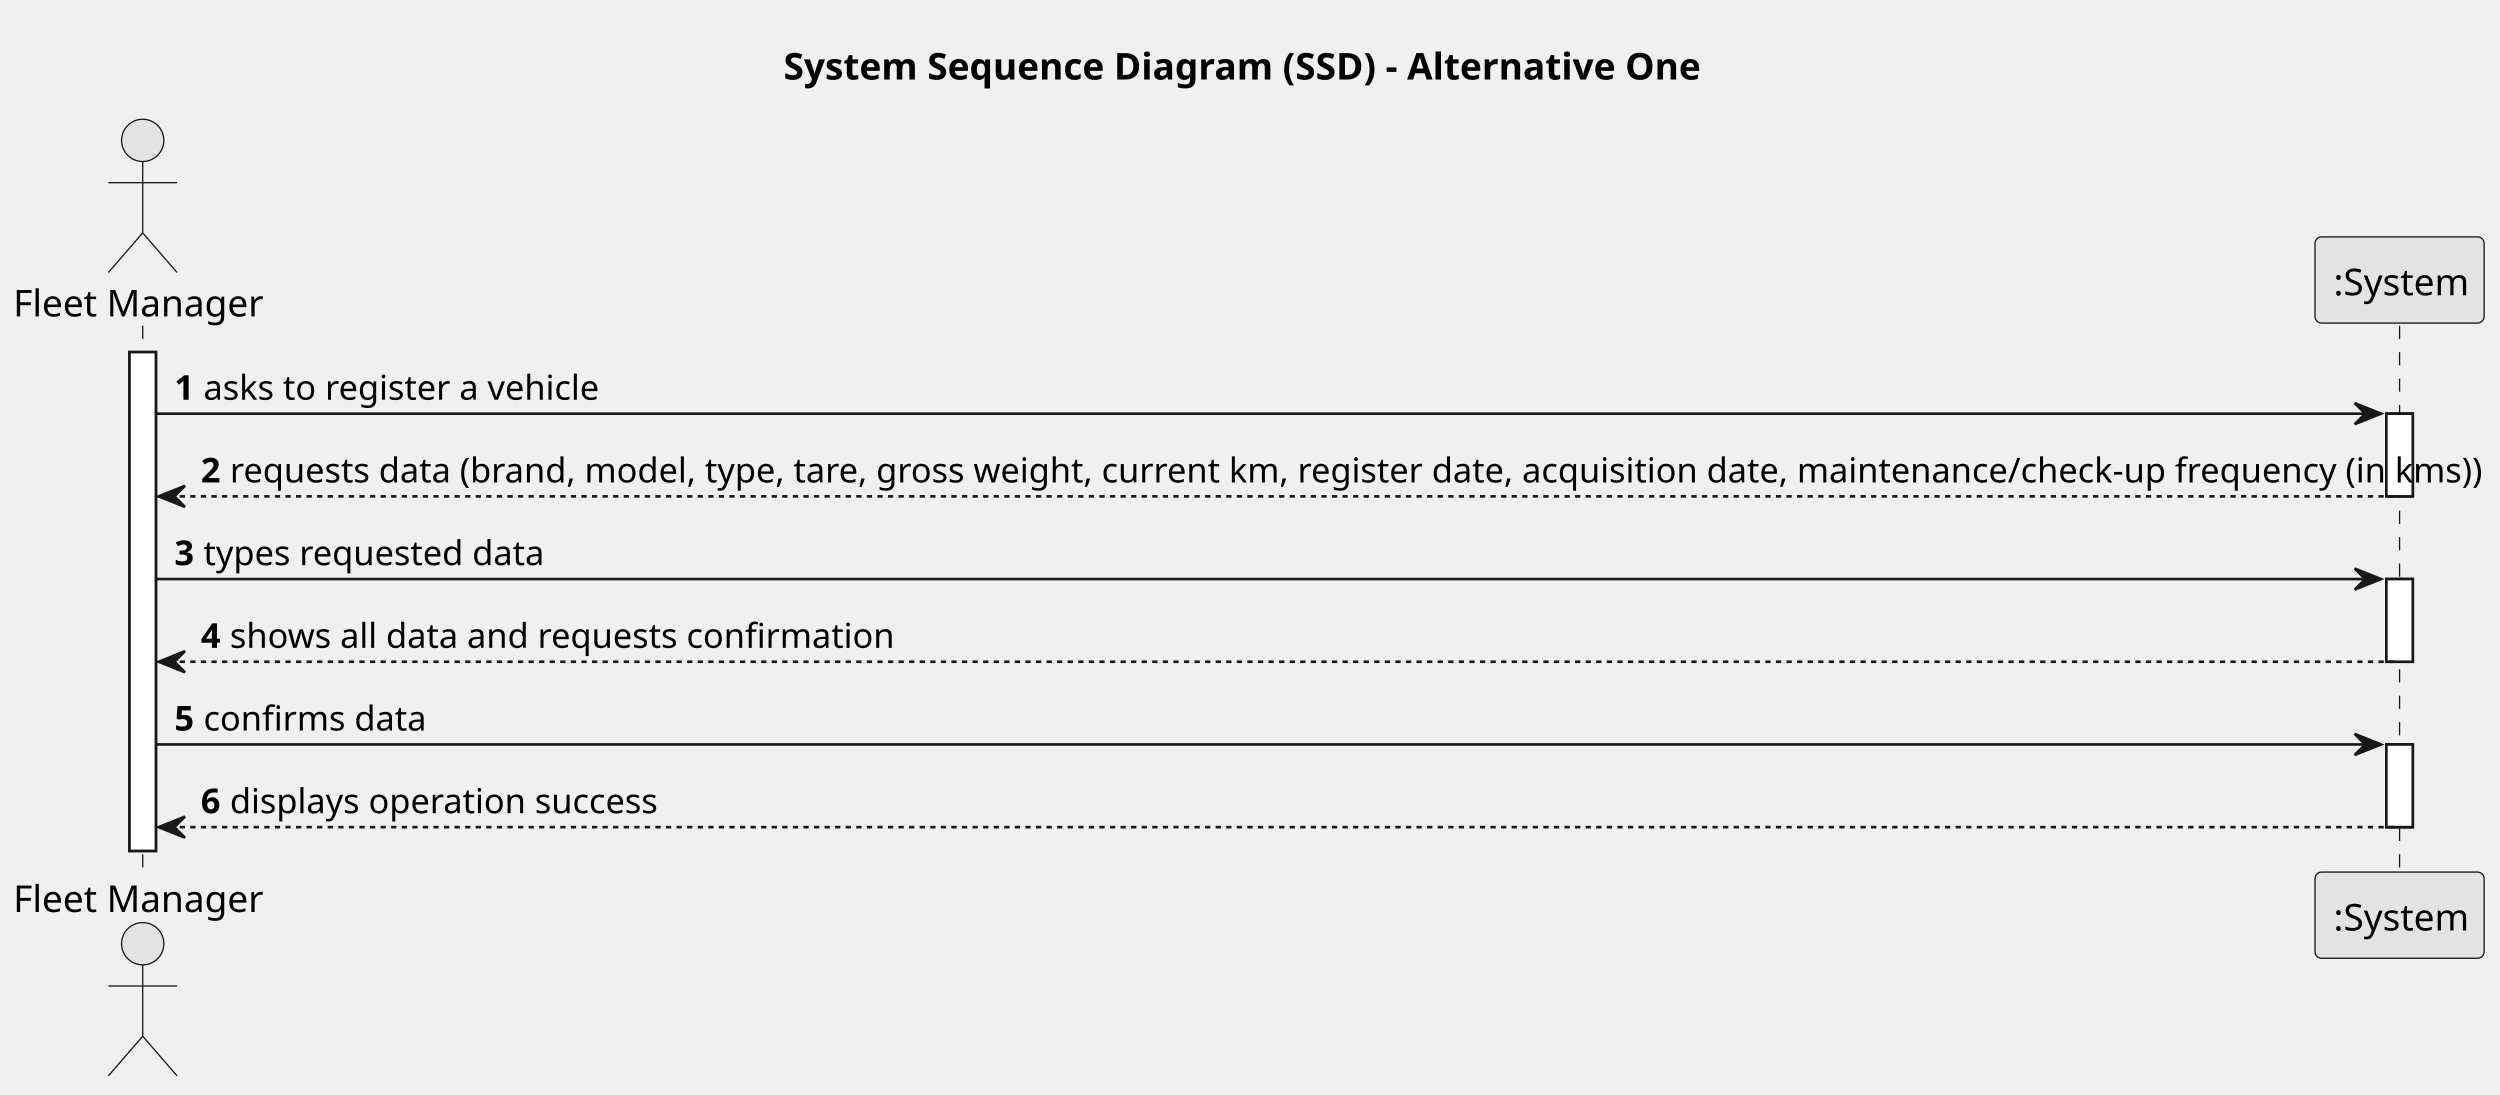
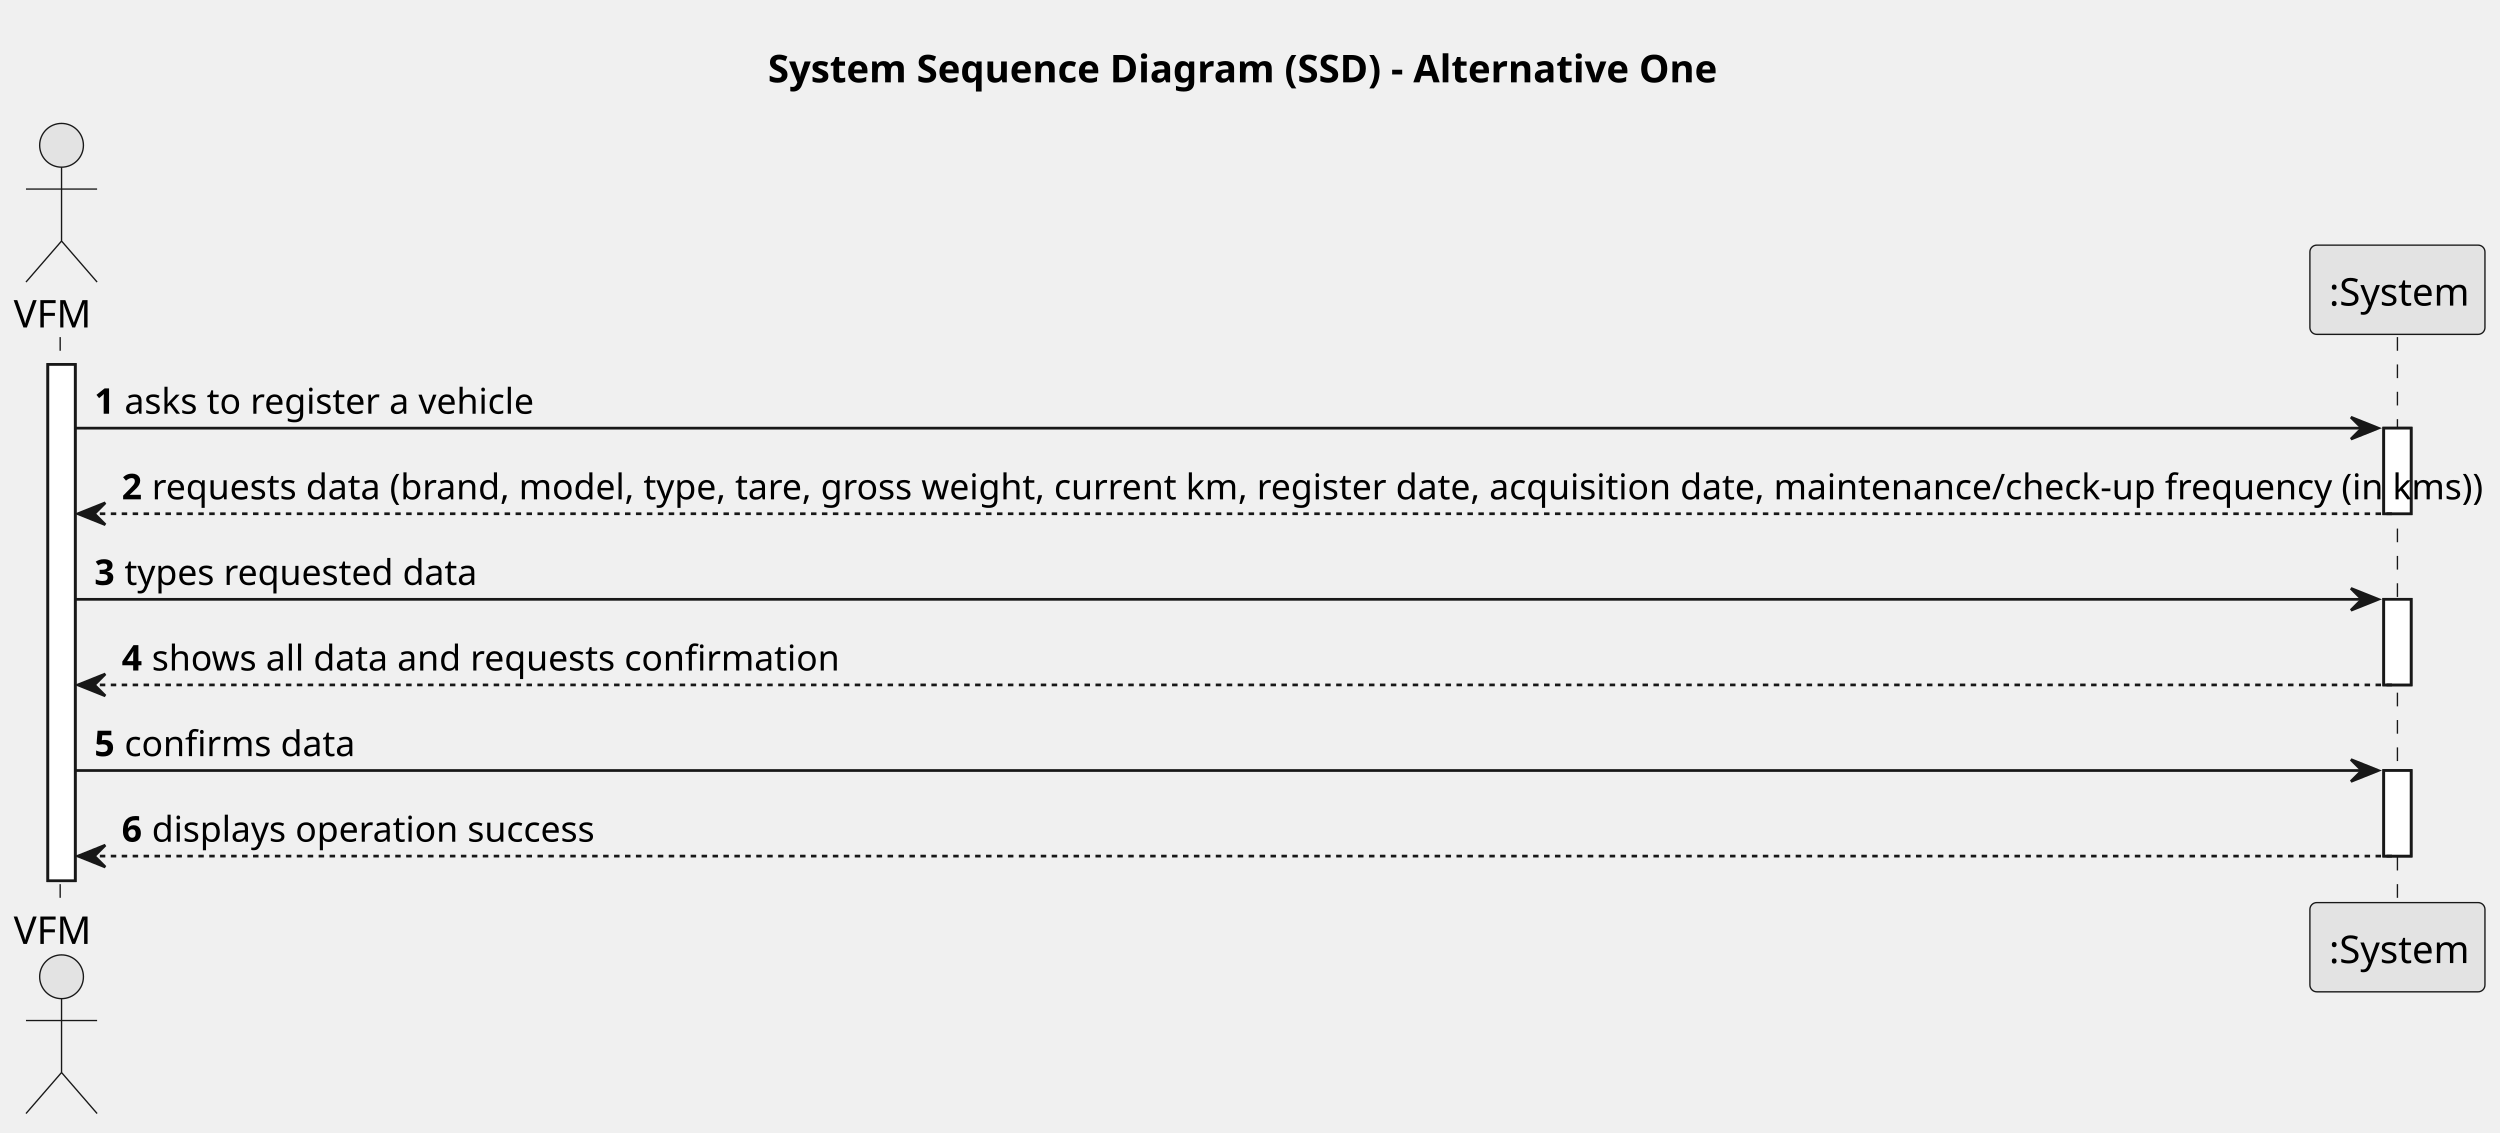
- <svg xmlns="http://www.w3.org/2000/svg" contentStyleType="text/css" height="414px" preserveAspectRatio="none" style="width:946px;height:414px;background:#FFFFFF;" version="1.1" viewBox="0 0 946 414" width="946px" zoomAndPan="magnify">
+ <svg xmlns="http://www.w3.org/2000/svg" contentStyleType="text/css" height="414px" preserveAspectRatio="none" style="width:914px;height:414px;background:#FFFFFF;" version="1.1" viewBox="0 0 914 414" width="914px" zoomAndPan="magnify">
  <defs />
  <g>
-     <text fill="#000000" font-family="sans-serif" font-size="14" font-weight="bold" lengthAdjust="spacing" textLength="351" x="296.5" y="30.107">System Sequence Diagram (SSD) - Alternative One</text>
-     <rect fill="#FFFFFF" height="188.746" style="stroke:#181818;stroke-width:1.0;" width="10" x="49" y="133.242" />
-     <rect fill="#FFFFFF" height="31.291" style="stroke:#181818;stroke-width:1.0;" width="10" x="903" y="156.533" />
-     <rect fill="#FFFFFF" height="31.291" style="stroke:#181818;stroke-width:1.0;" width="10" x="903" y="219.115" />
-     <rect fill="#FFFFFF" height="31.291" style="stroke:#181818;stroke-width:1.0;" width="10" x="903" y="281.697" />
-     <line style="stroke:#181818;stroke-width:0.5;stroke-dasharray:5.0,5.0;" x1="54" x2="54" y1="123.242" y2="330.988" />
-     <line style="stroke:#181818;stroke-width:0.5;stroke-dasharray:5.0,5.0;" x1="908" x2="908" y1="123.242" y2="330.988" />
-     <text fill="#000000" font-family="sans-serif" font-size="14" lengthAdjust="spacing" textLength="92" x="5" y="119.728">Fleet Manager</text>
-     <ellipse cx="54" cy="53.121" fill="#E3E3E3" rx="8" ry="8" style="stroke:#181818;stroke-width:0.5;" />
-     <path d="M54,61.121 L54,88.121 M41,69.121 L67,69.121 M54,88.121 L41,103.121 M54,88.121 L67,103.121 " fill="none" style="stroke:#181818;stroke-width:0.5;" />
-     <text fill="#000000" font-family="sans-serif" font-size="14" lengthAdjust="spacing" textLength="92" x="5" y="345.096">Fleet Manager</text>
-     <ellipse cx="54" cy="357.109" fill="#E3E3E3" rx="8" ry="8" style="stroke:#181818;stroke-width:0.5;" />
-     <path d="M54,365.109 L54,392.109 M41,373.109 L67,373.109 M54,392.109 L41,407.109 M54,392.109 L67,407.109 " fill="none" style="stroke:#181818;stroke-width:0.5;" />
-     <rect fill="#E3E3E3" height="32.621" rx="2.5" ry="2.5" style="stroke:#181818;stroke-width:0.5;" width="64" x="876" y="89.621" />
-     <text fill="#000000" font-family="sans-serif" font-size="14" lengthAdjust="spacing" textLength="50" x="883" y="111.728">:System</text>
-     <rect fill="#E3E3E3" height="32.621" rx="2.5" ry="2.5" style="stroke:#181818;stroke-width:0.5;" width="64" x="876" y="329.988" />
-     <text fill="#000000" font-family="sans-serif" font-size="14" lengthAdjust="spacing" textLength="50" x="883" y="352.096">:System</text>
-     <rect fill="#FFFFFF" height="188.746" style="stroke:#181818;stroke-width:1.0;" width="10" x="49" y="133.242" />
-     <rect fill="#FFFFFF" height="31.291" style="stroke:#181818;stroke-width:1.0;" width="10" x="903" y="156.533" />
-     <rect fill="#FFFFFF" height="31.291" style="stroke:#181818;stroke-width:1.0;" width="10" x="903" y="219.115" />
-     <rect fill="#FFFFFF" height="31.291" style="stroke:#181818;stroke-width:1.0;" width="10" x="903" y="281.697" />
-     <polygon fill="#181818" points="891,152.533,901,156.533,891,160.533,895,156.533" style="stroke:#181818;stroke-width:1.0;" />
-     <line style="stroke:#181818;stroke-width:1.0;" x1="59" x2="897" y1="156.533" y2="156.533" />
-     <text fill="#000000" font-family="sans-serif" font-size="13" font-weight="bold" lengthAdjust="spacing" textLength="7" x="66" y="151.27">1</text>
-     <text fill="#000000" font-family="sans-serif" font-size="13" lengthAdjust="spacing" textLength="144" x="77" y="151.27">asks to register a vehicle</text>
-     <polygon fill="#181818" points="70,183.824,60,187.824,70,191.824,66,187.824" style="stroke:#181818;stroke-width:1.0;" />
-     <line style="stroke:#181818;stroke-width:1.0;stroke-dasharray:2.0,2.0;" x1="64" x2="907" y1="187.824" y2="187.824" />
-     <text fill="#000000" font-family="sans-serif" font-size="13" font-weight="bold" lengthAdjust="spacing" textLength="7" x="76" y="182.561">2</text>
-     <text fill="#000000" font-family="sans-serif" font-size="13" lengthAdjust="spacing" textLength="809" x="87" y="182.561">requests data (brand, model, type, tare, gross weight, current km, register date, acquisition date, maintenance/check-up frequency (in kms))</text>
-     <polygon fill="#181818" points="891,215.115,901,219.115,891,223.115,895,219.115" style="stroke:#181818;stroke-width:1.0;" />
-     <line style="stroke:#181818;stroke-width:1.0;" x1="59" x2="897" y1="219.115" y2="219.115" />
-     <text fill="#000000" font-family="sans-serif" font-size="13" font-weight="bold" lengthAdjust="spacing" textLength="7" x="66" y="213.852">3</text>
-     <text fill="#000000" font-family="sans-serif" font-size="13" lengthAdjust="spacing" textLength="122" x="77" y="213.852">types requested data</text>
-     <polygon fill="#181818" points="70,246.406,60,250.406,70,254.406,66,250.406" style="stroke:#181818;stroke-width:1.0;" />
-     <line style="stroke:#181818;stroke-width:1.0;stroke-dasharray:2.0,2.0;" x1="64" x2="907" y1="250.406" y2="250.406" />
-     <text fill="#000000" font-family="sans-serif" font-size="13" font-weight="bold" lengthAdjust="spacing" textLength="7" x="76" y="245.144">4</text>
-     <text fill="#000000" font-family="sans-serif" font-size="13" lengthAdjust="spacing" textLength="236" x="87" y="245.144">shows all data and requests confirmation</text>
-     <polygon fill="#181818" points="891,277.697,901,281.697,891,285.697,895,281.697" style="stroke:#181818;stroke-width:1.0;" />
-     <line style="stroke:#181818;stroke-width:1.0;" x1="59" x2="897" y1="281.697" y2="281.697" />
-     <text fill="#000000" font-family="sans-serif" font-size="13" font-weight="bold" lengthAdjust="spacing" textLength="7" x="66" y="276.435">5</text>
-     <text fill="#000000" font-family="sans-serif" font-size="13" lengthAdjust="spacing" textLength="78" x="77" y="276.435">confirms data</text>
-     <polygon fill="#181818" points="70,308.988,60,312.988,70,316.988,66,312.988" style="stroke:#181818;stroke-width:1.0;" />
-     <line style="stroke:#181818;stroke-width:1.0;stroke-dasharray:2.0,2.0;" x1="64" x2="907" y1="312.988" y2="312.988" />
-     <text fill="#000000" font-family="sans-serif" font-size="13" font-weight="bold" lengthAdjust="spacing" textLength="7" x="76" y="307.726">6</text>
-     <text fill="#000000" font-family="sans-serif" font-size="13" lengthAdjust="spacing" textLength="158" x="87" y="307.726">displays operation success</text>
+     <text fill="#000000" font-family="sans-serif" font-size="14" font-weight="bold" lengthAdjust="spacing" textLength="351" x="280.75" y="30.107">System Sequence Diagram (SSD) - Alternative One</text>
+     <rect fill="#FFFFFF" height="188.746" style="stroke:#181818;stroke-width:1.0;" width="10" x="17.5" y="133.242" />
+     <rect fill="#FFFFFF" height="31.291" style="stroke:#181818;stroke-width:1.0;" width="10" x="871.5" y="156.533" />
+     <rect fill="#FFFFFF" height="31.291" style="stroke:#181818;stroke-width:1.0;" width="10" x="871.5" y="219.115" />
+     <rect fill="#FFFFFF" height="31.291" style="stroke:#181818;stroke-width:1.0;" width="10" x="871.5" y="281.697" />
+     <line style="stroke:#181818;stroke-width:0.5;stroke-dasharray:5.0,5.0;" x1="22" x2="22" y1="123.242" y2="330.988" />
+     <line style="stroke:#181818;stroke-width:0.5;stroke-dasharray:5.0,5.0;" x1="876.5" x2="876.5" y1="123.242" y2="330.988" />
+     <text fill="#000000" font-family="sans-serif" font-size="14" lengthAdjust="spacing" textLength="29" x="5" y="119.728">VFM</text>
+     <ellipse cx="22.5" cy="53.121" fill="#E3E3E3" rx="8" ry="8" style="stroke:#181818;stroke-width:0.5;" />
+     <path d="M22.5,61.121 L22.5,88.121 M9.5,69.121 L35.5,69.121 M22.5,88.121 L9.5,103.121 M22.5,88.121 L35.5,103.121 " fill="none" style="stroke:#181818;stroke-width:0.5;" />
+     <text fill="#000000" font-family="sans-serif" font-size="14" lengthAdjust="spacing" textLength="29" x="5" y="345.096">VFM</text>
+     <ellipse cx="22.5" cy="357.109" fill="#E3E3E3" rx="8" ry="8" style="stroke:#181818;stroke-width:0.5;" />
+     <path d="M22.5,365.109 L22.5,392.109 M9.5,373.109 L35.5,373.109 M22.5,392.109 L9.5,407.109 M22.5,392.109 L35.5,407.109 " fill="none" style="stroke:#181818;stroke-width:0.5;" />
+     <rect fill="#E3E3E3" height="32.621" rx="2.5" ry="2.5" style="stroke:#181818;stroke-width:0.5;" width="64" x="844.5" y="89.621" />
+     <text fill="#000000" font-family="sans-serif" font-size="14" lengthAdjust="spacing" textLength="50" x="851.5" y="111.728">:System</text>
+     <rect fill="#E3E3E3" height="32.621" rx="2.5" ry="2.5" style="stroke:#181818;stroke-width:0.5;" width="64" x="844.5" y="329.988" />
+     <text fill="#000000" font-family="sans-serif" font-size="14" lengthAdjust="spacing" textLength="50" x="851.5" y="352.096">:System</text>
+     <rect fill="#FFFFFF" height="188.746" style="stroke:#181818;stroke-width:1.0;" width="10" x="17.5" y="133.242" />
+     <rect fill="#FFFFFF" height="31.291" style="stroke:#181818;stroke-width:1.0;" width="10" x="871.5" y="156.533" />
+     <rect fill="#FFFFFF" height="31.291" style="stroke:#181818;stroke-width:1.0;" width="10" x="871.5" y="219.115" />
+     <rect fill="#FFFFFF" height="31.291" style="stroke:#181818;stroke-width:1.0;" width="10" x="871.5" y="281.697" />
+     <polygon fill="#181818" points="859.5,152.533,869.5,156.533,859.5,160.533,863.5,156.533" style="stroke:#181818;stroke-width:1.0;" />
+     <line style="stroke:#181818;stroke-width:1.0;" x1="27.5" x2="865.5" y1="156.533" y2="156.533" />
+     <text fill="#000000" font-family="sans-serif" font-size="13" font-weight="bold" lengthAdjust="spacing" textLength="7" x="34.5" y="151.27">1</text>
+     <text fill="#000000" font-family="sans-serif" font-size="13" lengthAdjust="spacing" textLength="144" x="45.5" y="151.27">asks to register a vehicle</text>
+     <polygon fill="#181818" points="38.5,183.824,28.5,187.824,38.5,191.824,34.5,187.824" style="stroke:#181818;stroke-width:1.0;" />
+     <line style="stroke:#181818;stroke-width:1.0;stroke-dasharray:2.0,2.0;" x1="32.5" x2="875.5" y1="187.824" y2="187.824" />
+     <text fill="#000000" font-family="sans-serif" font-size="13" font-weight="bold" lengthAdjust="spacing" textLength="7" x="44.5" y="182.561">2</text>
+     <text fill="#000000" font-family="sans-serif" font-size="13" lengthAdjust="spacing" textLength="809" x="55.5" y="182.561">requests data (brand, model, type, tare, gross weight, current km, register date, acquisition date, maintenance/check-up frequency (in kms))</text>
+     <polygon fill="#181818" points="859.5,215.115,869.5,219.115,859.5,223.115,863.5,219.115" style="stroke:#181818;stroke-width:1.0;" />
+     <line style="stroke:#181818;stroke-width:1.0;" x1="27.5" x2="865.5" y1="219.115" y2="219.115" />
+     <text fill="#000000" font-family="sans-serif" font-size="13" font-weight="bold" lengthAdjust="spacing" textLength="7" x="34.5" y="213.852">3</text>
+     <text fill="#000000" font-family="sans-serif" font-size="13" lengthAdjust="spacing" textLength="122" x="45.5" y="213.852">types requested data</text>
+     <polygon fill="#181818" points="38.5,246.406,28.5,250.406,38.5,254.406,34.5,250.406" style="stroke:#181818;stroke-width:1.0;" />
+     <line style="stroke:#181818;stroke-width:1.0;stroke-dasharray:2.0,2.0;" x1="32.5" x2="875.5" y1="250.406" y2="250.406" />
+     <text fill="#000000" font-family="sans-serif" font-size="13" font-weight="bold" lengthAdjust="spacing" textLength="7" x="44.5" y="245.144">4</text>
+     <text fill="#000000" font-family="sans-serif" font-size="13" lengthAdjust="spacing" textLength="236" x="55.5" y="245.144">shows all data and requests confirmation</text>
+     <polygon fill="#181818" points="859.5,277.697,869.5,281.697,859.5,285.697,863.5,281.697" style="stroke:#181818;stroke-width:1.0;" />
+     <line style="stroke:#181818;stroke-width:1.0;" x1="27.5" x2="865.5" y1="281.697" y2="281.697" />
+     <text fill="#000000" font-family="sans-serif" font-size="13" font-weight="bold" lengthAdjust="spacing" textLength="7" x="34.5" y="276.435">5</text>
+     <text fill="#000000" font-family="sans-serif" font-size="13" lengthAdjust="spacing" textLength="78" x="45.5" y="276.435">confirms data</text>
+     <polygon fill="#181818" points="38.5,308.988,28.5,312.988,38.5,316.988,34.5,312.988" style="stroke:#181818;stroke-width:1.0;" />
+     <line style="stroke:#181818;stroke-width:1.0;stroke-dasharray:2.0,2.0;" x1="32.5" x2="875.5" y1="312.988" y2="312.988" />
+     <text fill="#000000" font-family="sans-serif" font-size="13" font-weight="bold" lengthAdjust="spacing" textLength="7" x="44.5" y="307.726">6</text>
+     <text fill="#000000" font-family="sans-serif" font-size="13" lengthAdjust="spacing" textLength="158" x="55.5" y="307.726">displays operation success</text>
  </g>
</svg>
